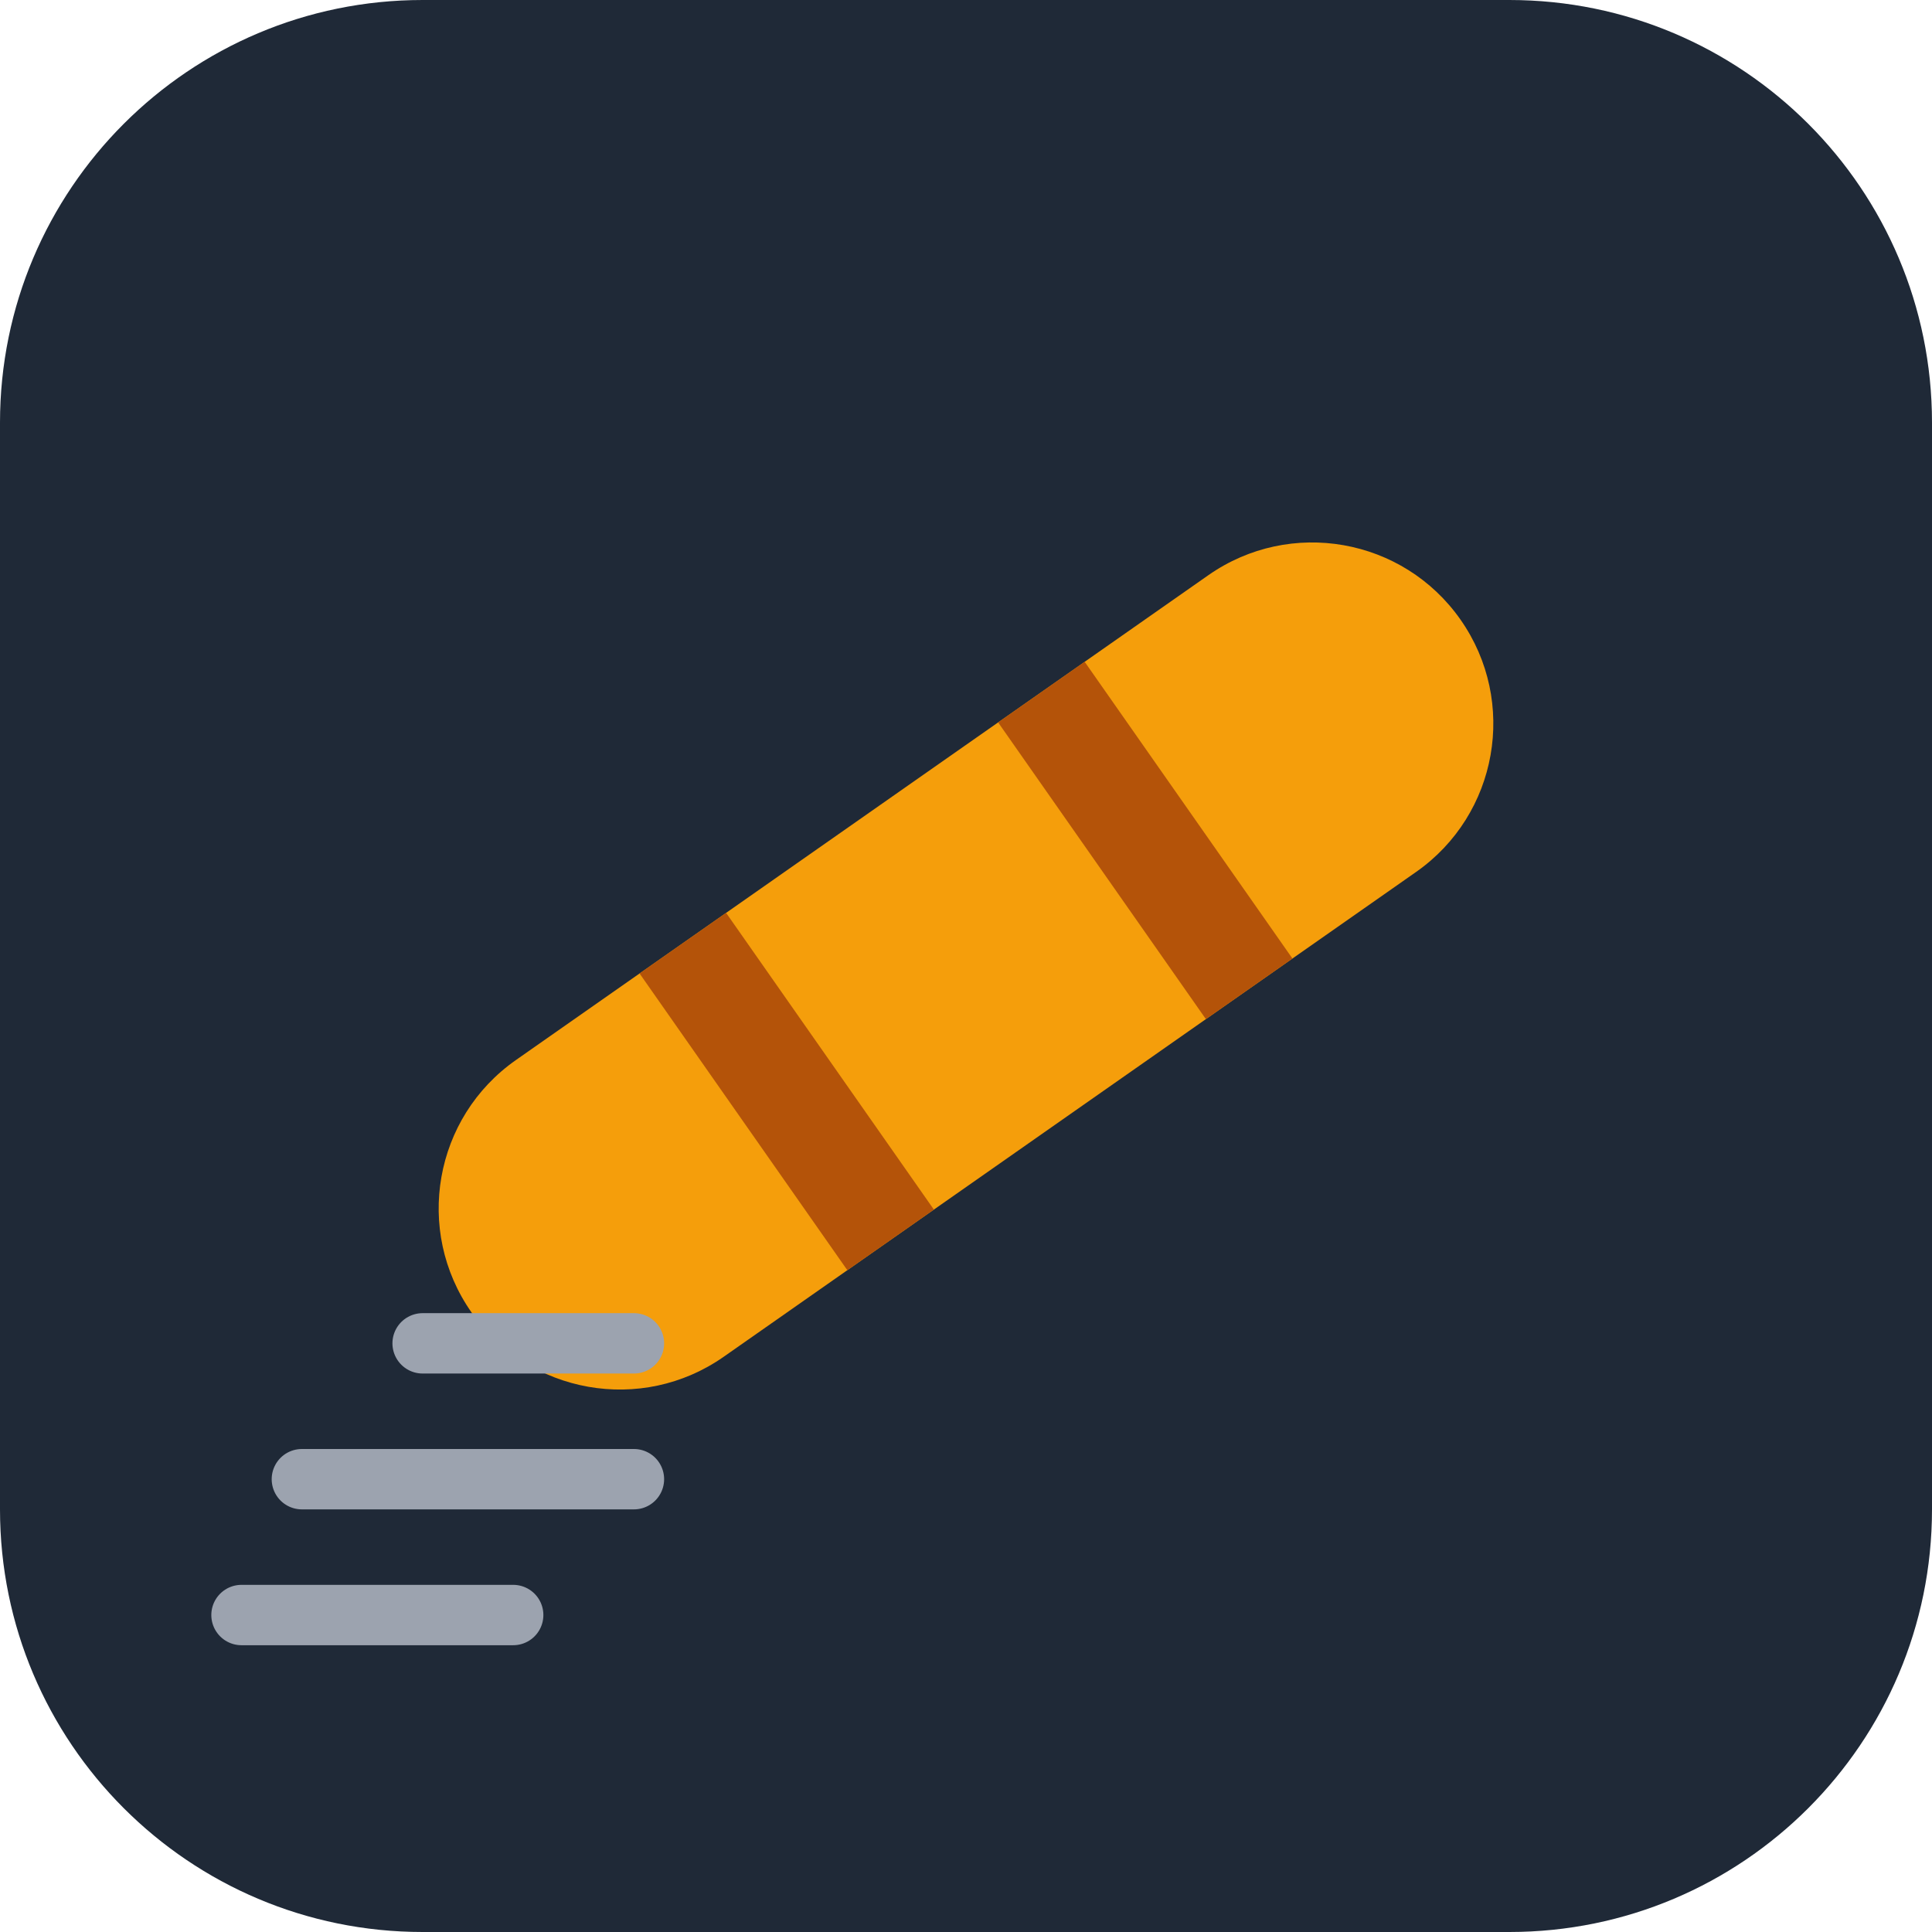
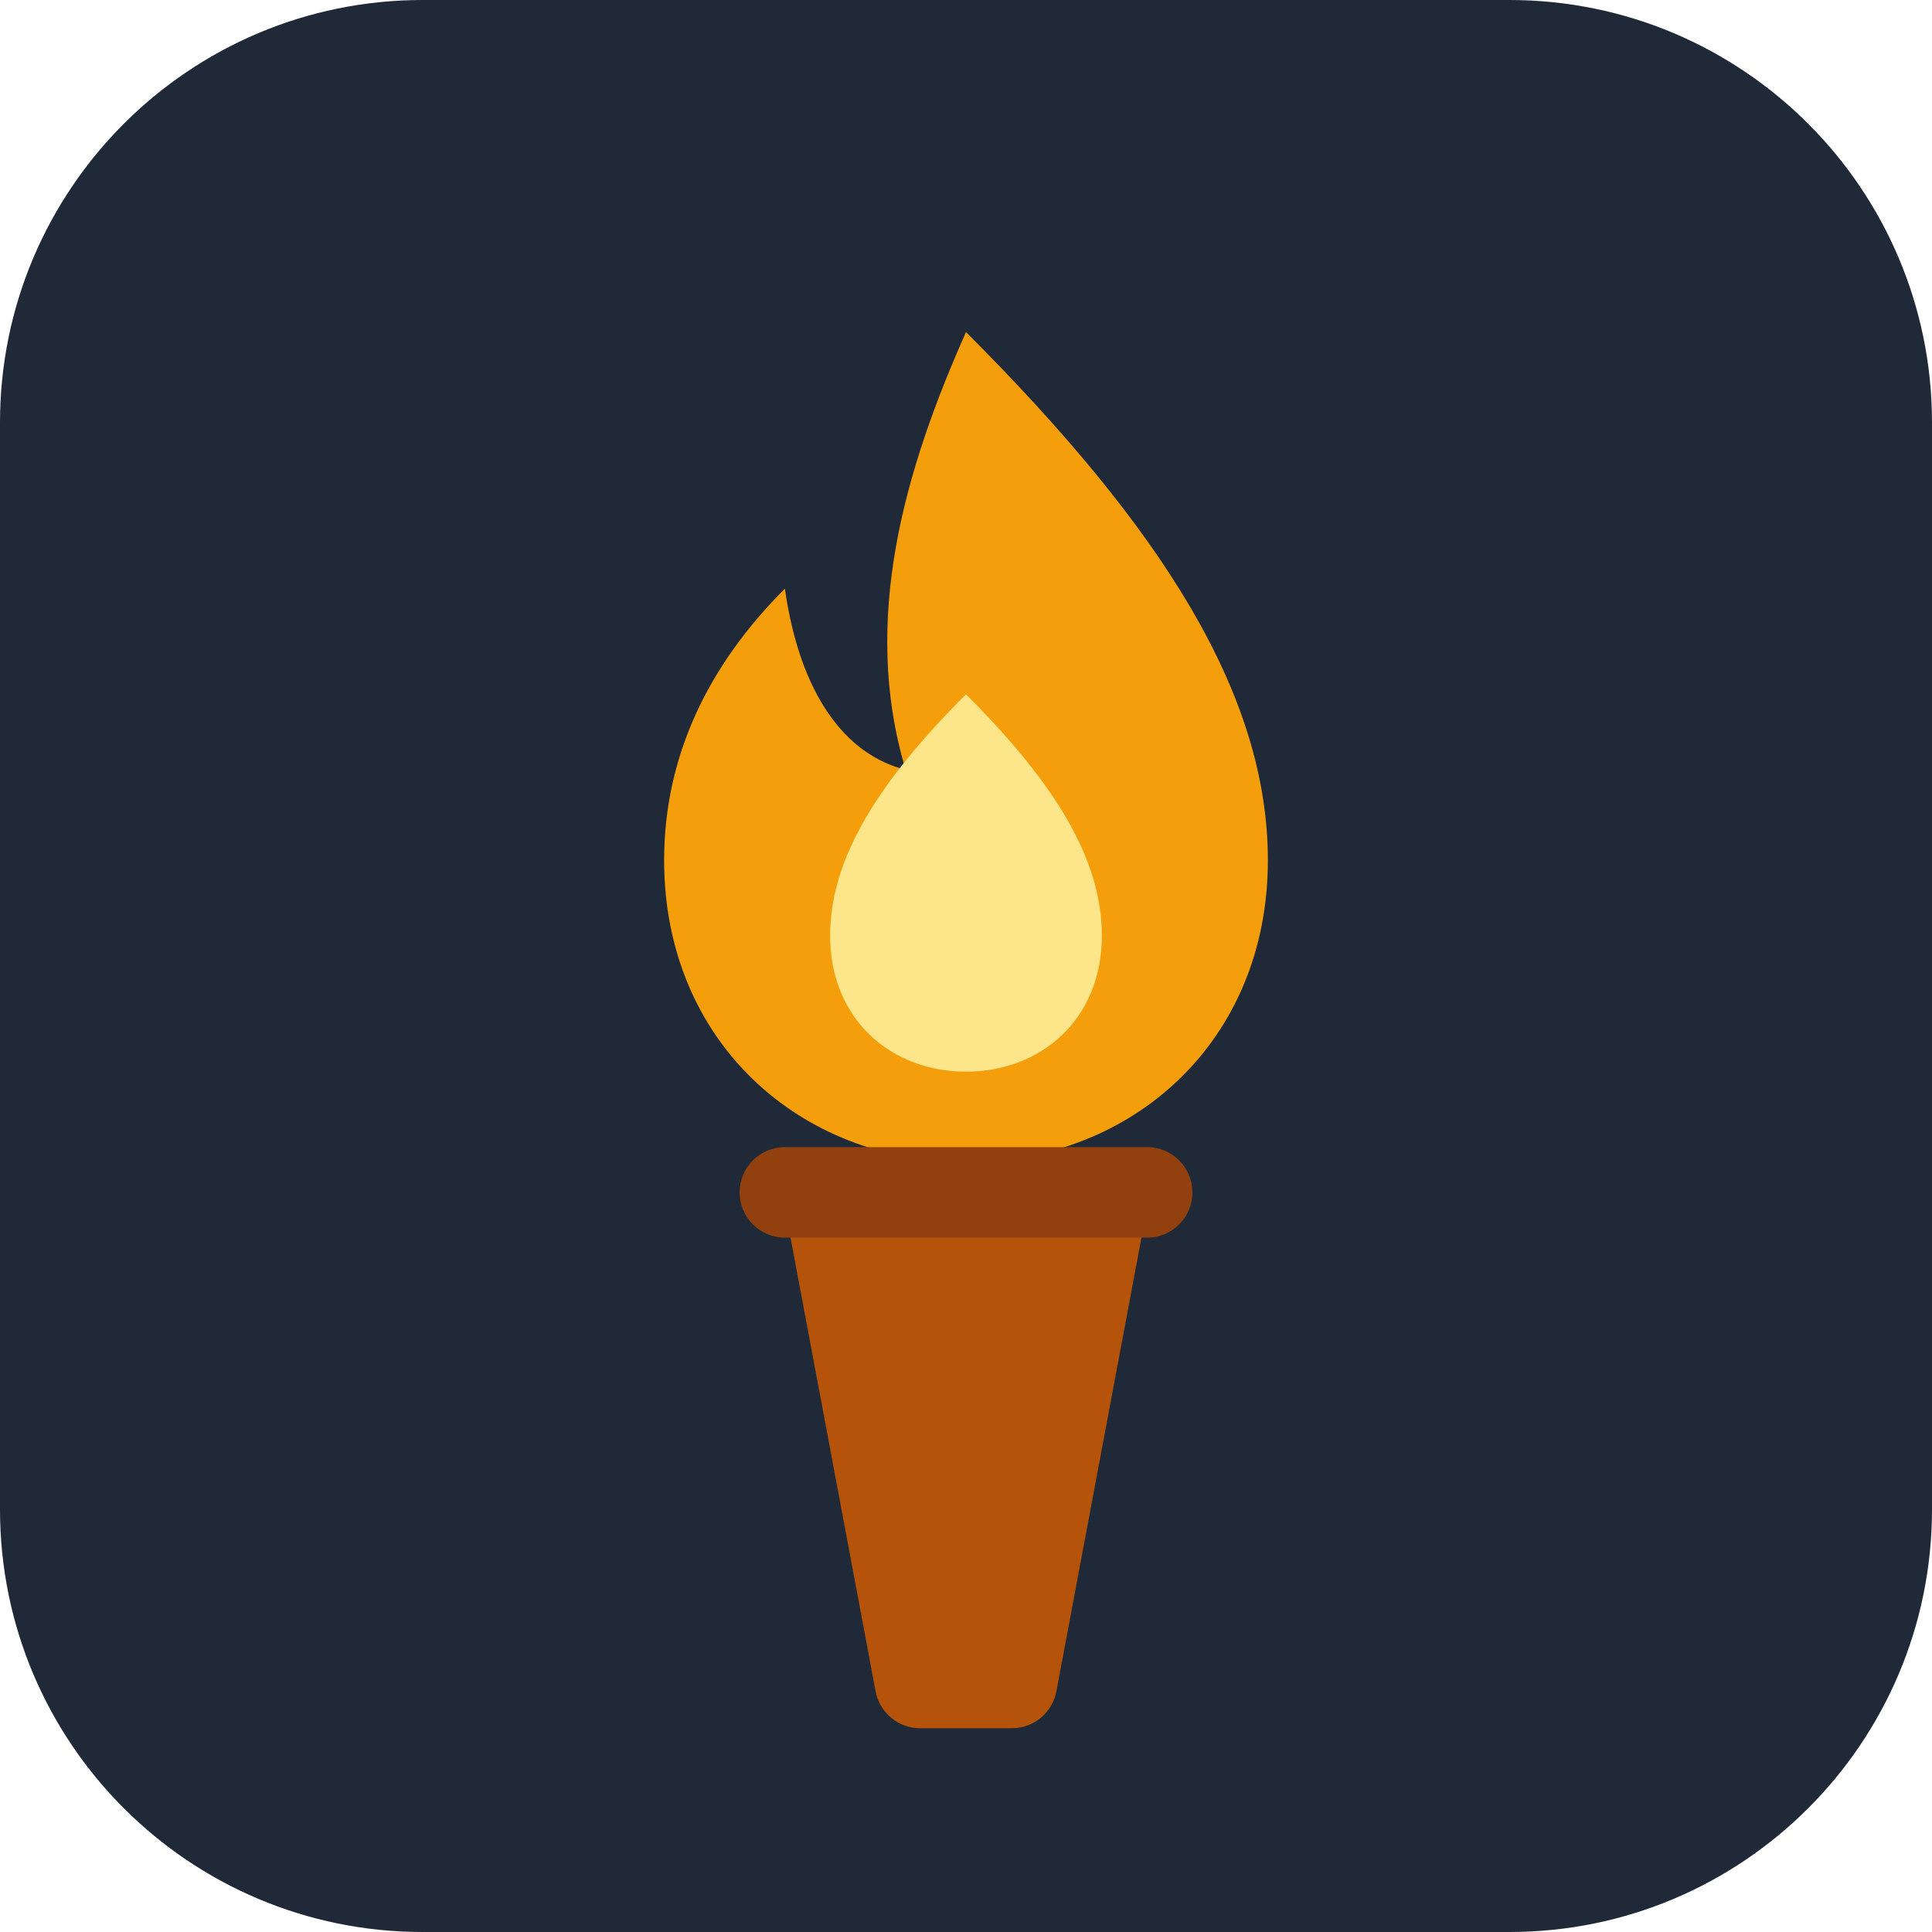
- <svg xmlns="http://www.w3.org/2000/svg" viewBox="0 0 256 256" role="img" aria-label="Baton">
+ <svg xmlns="http://www.w3.org/2000/svg" viewBox="0 0 256 256" role="img" aria-label="Torch">
  <rect width="256" height="256" rx="56" fill="#1f2937" />
-   <g transform="rotate(-35 128 128)">
-     <rect x="48" y="104" width="160" height="48" rx="24" fill="#f59e0b" />
-     <rect x="92" y="104" width="14" height="48" fill="#b45309" />
-     <rect x="150" y="104" width="14" height="48" fill="#b45309" />
-   </g>
-   <path d="M40 196h44M32 214h36M56 178h28" stroke="#9ca3af" stroke-width="8" stroke-linecap="round" />
+   <path d="M128 44c26 26 40 48 40 70 0 24-18 40-40 40s-40-16-40-40c0-14 6-26 16-36 2 14 8 22 16 24-6-20 0-40 8-58z" fill="#f59e0b" />
+   <path d="M128 92c12 12 18 22 18 32 0 11-8 18-18 18s-18-7-18-18c0-10 6-20 18-32z" fill="#fde68a" />
+   <path d="M104 160h48l-12 64a6 6 0 0 1-6 5h-12a6 6 0 0 1-6-5z" fill="#b45309" />
+   <rect x="98" y="152" width="60" height="12" rx="6" fill="#92400e" />
</svg>
